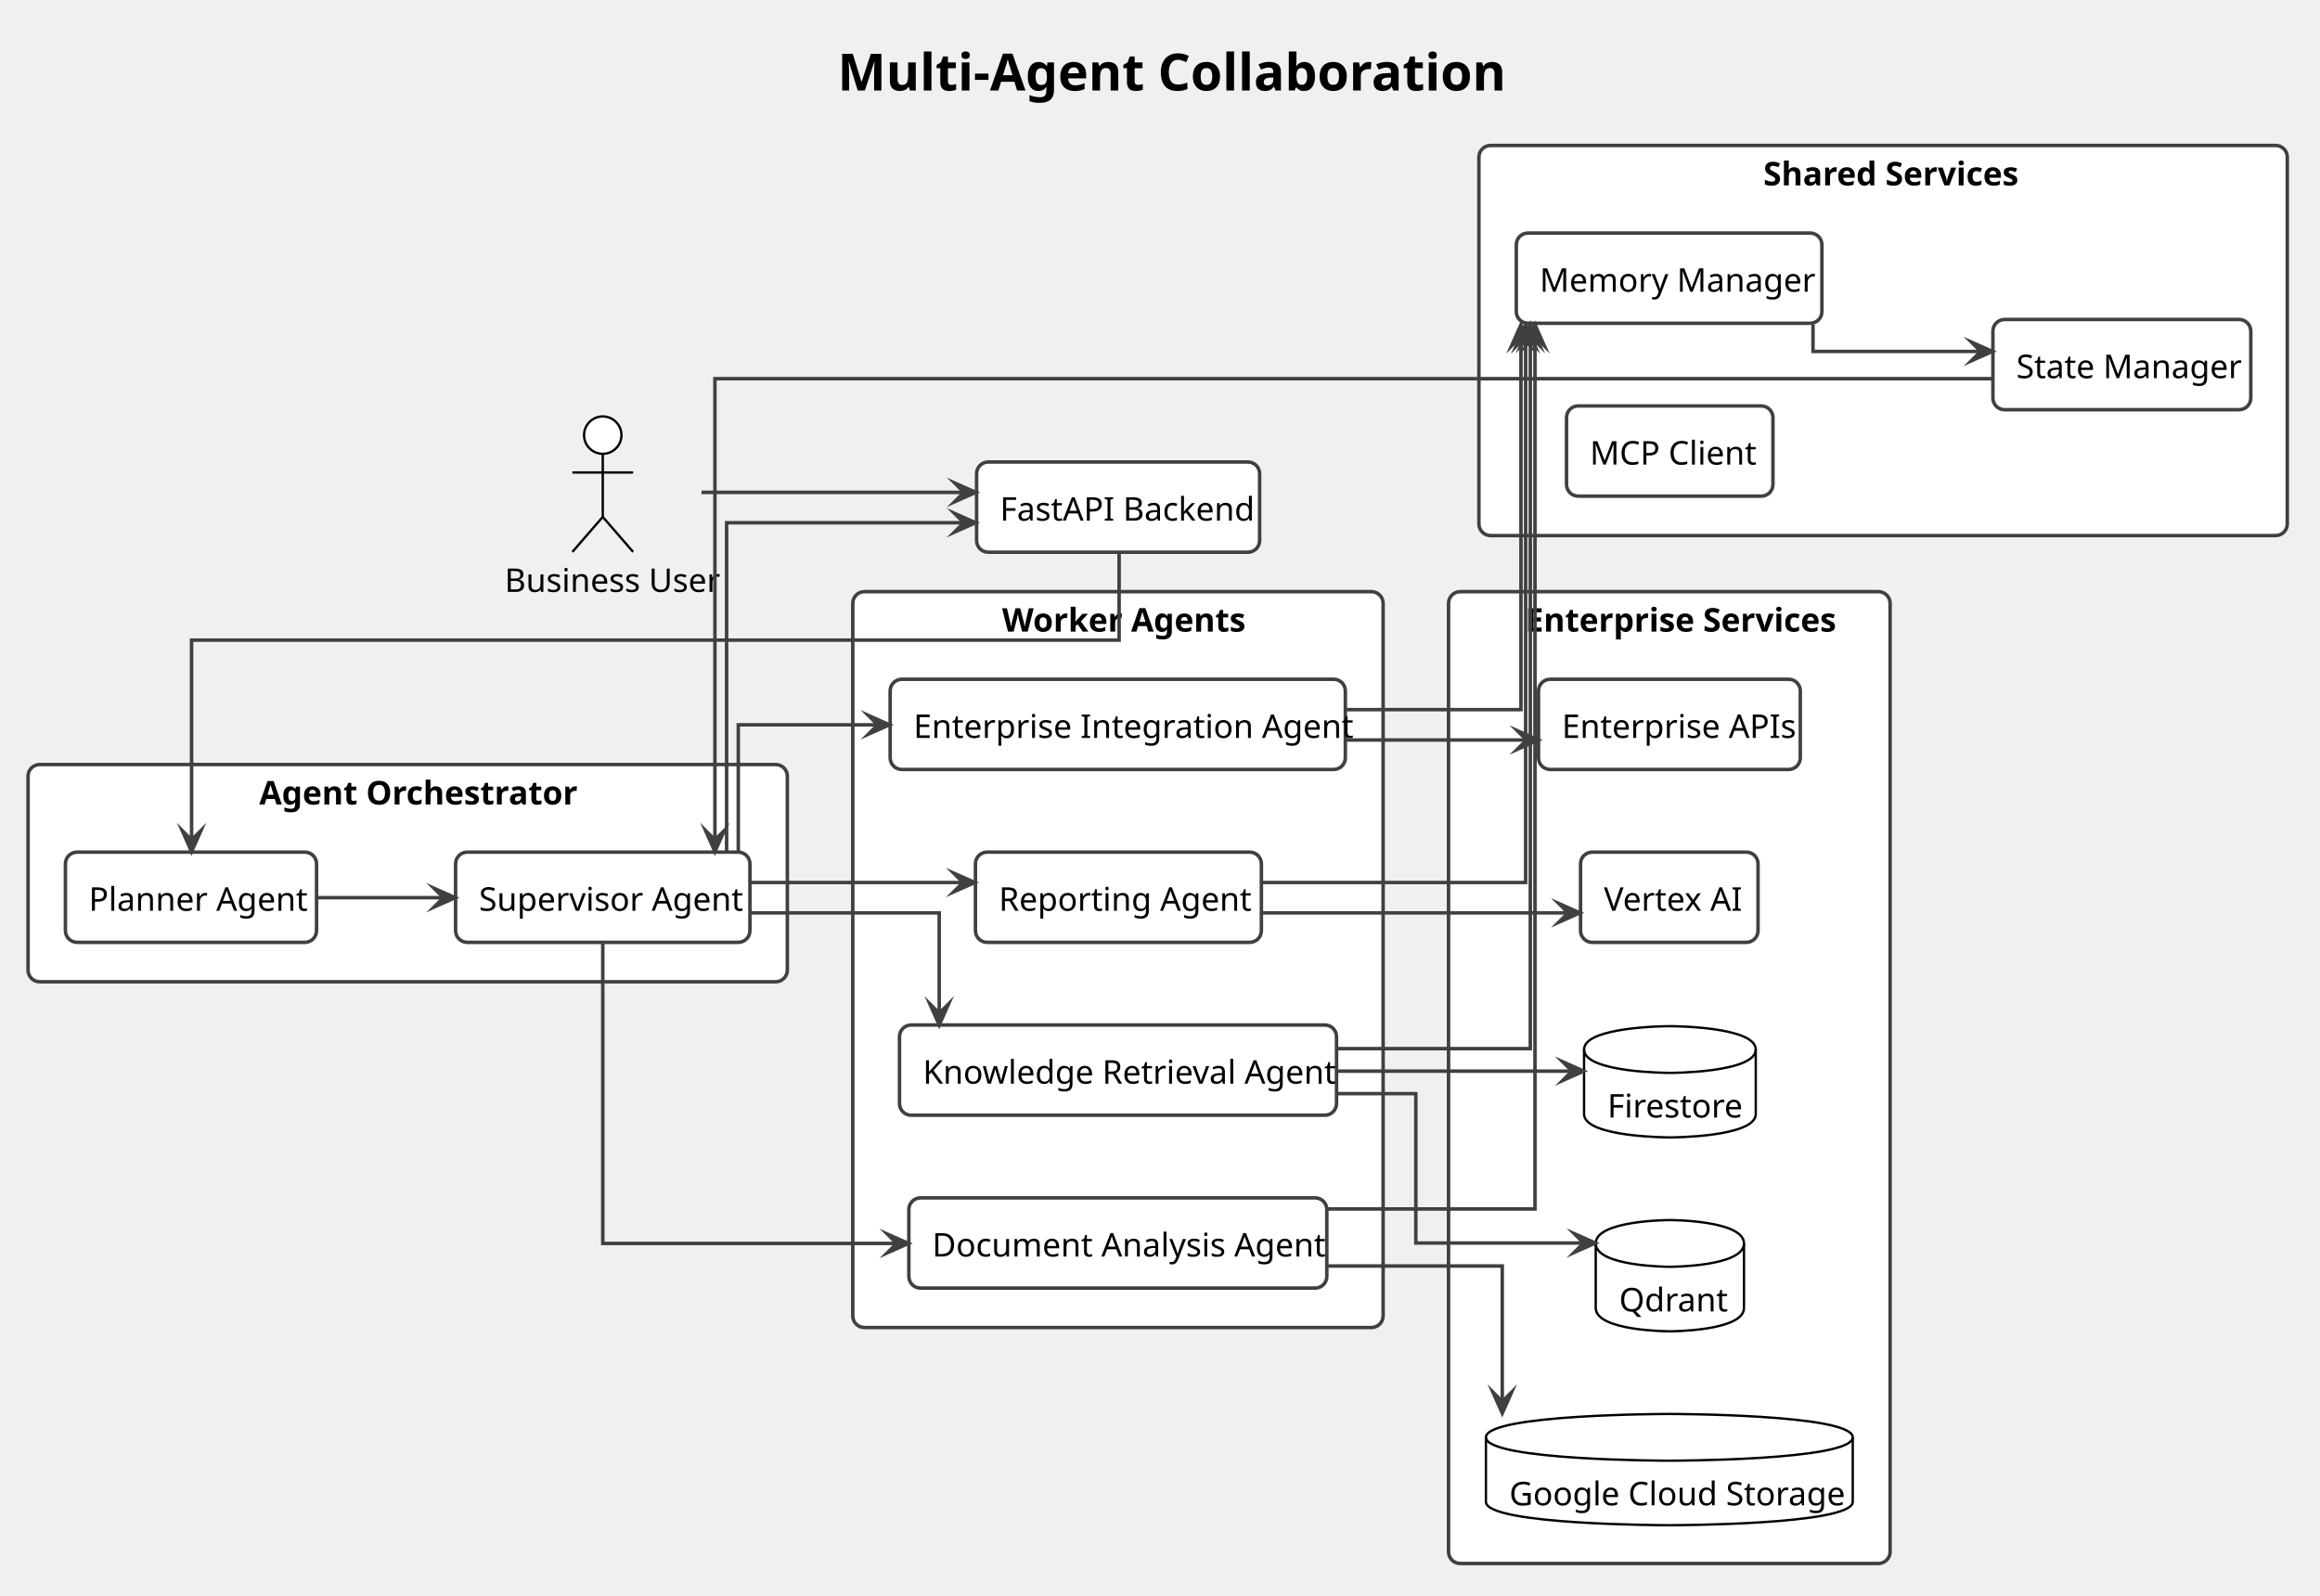
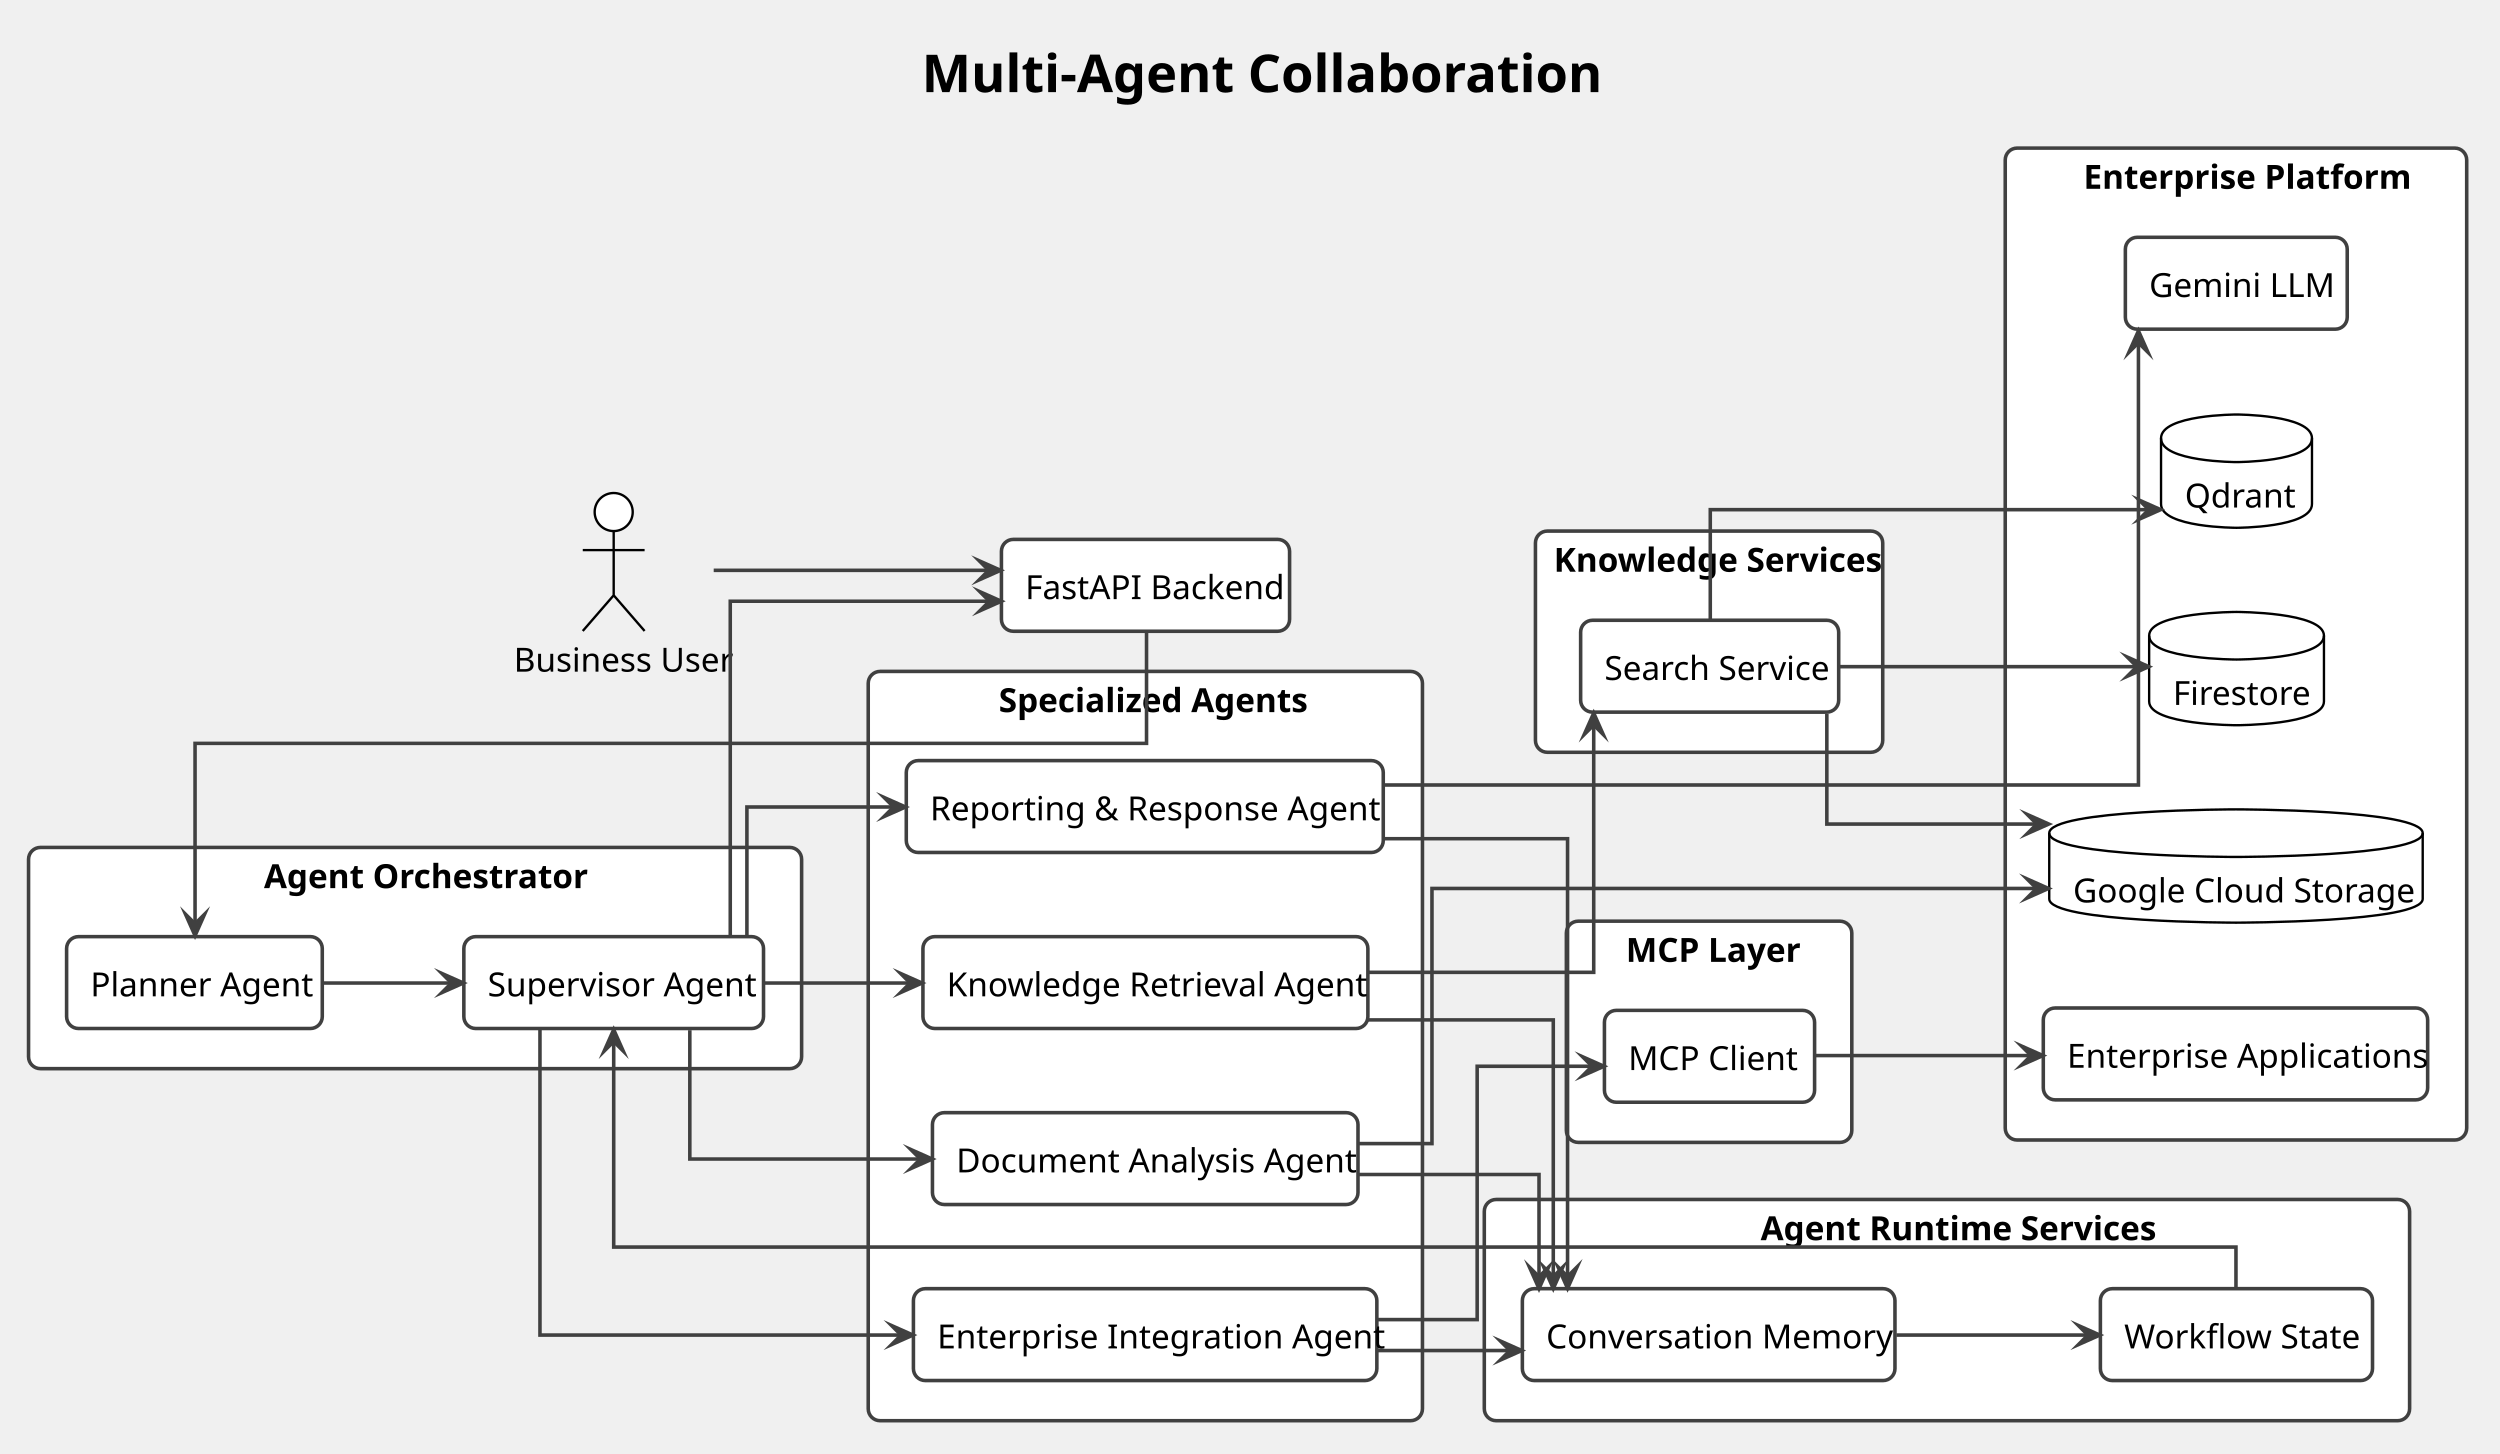
- <svg xmlns="http://www.w3.org/2000/svg" contentStyleType="text/css" data-diagram-type="DESCRIPTION" height="683px" preserveAspectRatio="none" style="width:993px;height:683px;background:#FFFFFF;" version="1.1" viewBox="0 0 993 683" width="993px" zoomAndPan="magnify">
+ <svg xmlns="http://www.w3.org/2000/svg" contentStyleType="text/css" data-diagram-type="DESCRIPTION" height="611px" preserveAspectRatio="none" style="width:1051px;height:611px;background:#FFFFFF;" version="1.1" viewBox="0 0 1051 611" width="1051px" zoomAndPan="magnify">
  <defs />
  <g>
    <g class="title" data-source-line="3">
-       <text fill="#000000" font-family="Segoe UI" font-size="22" font-weight="700" lengthAdjust="spacing" textLength="274.033" x="358.483" y="38.74">Multi-Agent Collaboration</text>
+       <text fill="#000000" font-family="Segoe UI" font-size="22" font-weight="700" lengthAdjust="spacing" textLength="274.033" x="387.483" y="38.74">Multi-Agent Collaboration</text>
    </g>
    <g class="cluster" data-qualified-name="Agent Orchestrator" data-source-line="31" id="ent0003">
-       <rect fill="#FFFFFF" height="93" rx="5" ry="5" style="stroke:#404040;stroke-width:1.5;" width="325" x="12" y="327.262" />
-       <text fill="#000000" font-family="Segoe UI" font-size="14" font-weight="700" lengthAdjust="spacing" textLength="127.066" x="110.967" y="344.369">Agent Orchestrator</text>
+       <rect fill="#FFFFFF" height="93" rx="5" ry="5" style="stroke:#404040;stroke-width:1.5;" width="325" x="12" y="356.262" />
+       <text fill="#000000" font-family="Segoe UI" font-size="14" font-weight="700" lengthAdjust="spacing" textLength="127.066" x="110.967" y="373.369">Agent Orchestrator</text>
    </g>
-     <g class="cluster" data-qualified-name="Worker Agents" data-source-line="39" id="ent0006">
-       <rect fill="#FFFFFF" height="315" rx="5" ry="5" style="stroke:#404040;stroke-width:1.5;" width="227" x="365" y="253.262" />
-       <text fill="#000000" font-family="Segoe UI" font-size="14" font-weight="700" lengthAdjust="spacing" textLength="99.196" x="428.902" y="270.369">Worker Agents</text>
+     <g class="cluster" data-qualified-name="Specialized Agents" data-source-line="39" id="ent0006">
+       <rect fill="#FFFFFF" height="315" rx="5" ry="5" style="stroke:#404040;stroke-width:1.5;" width="233" x="365" y="282.262" />
+       <text fill="#000000" font-family="Segoe UI" font-size="14" font-weight="700" lengthAdjust="spacing" textLength="123.266" x="419.867" y="299.369">Specialized Agents</text>
    </g>
-     <g class="cluster" data-qualified-name="Shared Services" data-source-line="51" id="ent0011">
-       <rect fill="#FFFFFF" height="167" rx="5" ry="5" style="stroke:#404040;stroke-width:1.5;" width="346" x="633" y="62.262" />
-       <text fill="#000000" font-family="Segoe UI" font-size="14" font-weight="700" lengthAdjust="spacing" textLength="102.498" x="754.751" y="79.369">Shared Services</text>
+     <g class="cluster" data-qualified-name="Agent Runtime Services" data-source-line="51" id="ent0011">
+       <rect fill="#FFFFFF" height="93" rx="5" ry="5" style="stroke:#404040;stroke-width:1.5;" width="389" x="624" y="504.262" />
+       <text fill="#000000" font-family="Segoe UI" font-size="14" font-weight="700" lengthAdjust="spacing" textLength="156.645" x="740.177" y="521.369">Agent Runtime Services</text>
    </g>
-     <g class="cluster" data-qualified-name="Enterprise Services" data-source-line="61" id="ent0015">
-       <rect fill="#FFFFFF" height="416" rx="5" ry="5" style="stroke:#404040;stroke-width:1.5;" width="189" x="620" y="253.262" />
-       <text fill="#000000" font-family="Segoe UI" font-size="14" font-weight="700" lengthAdjust="spacing" textLength="123.355" x="652.823" y="270.369">Enterprise Services</text>
+     <g class="cluster" data-qualified-name="Knowledge Services" data-source-line="59" id="ent0014">
+       <rect fill="#FFFFFF" height="93" rx="5" ry="5" style="stroke:#404040;stroke-width:1.5;" width="146" x="645.5" y="223.262" />
+       <text fill="#000000" font-family="Segoe UI" font-size="14" font-weight="700" lengthAdjust="spacing" textLength="130.614" x="653.193" y="240.369">Knowledge Services</text>
+     </g>
+     <g class="cluster" data-qualified-name="MCP Layer" data-source-line="65" id="ent0016">
+       <rect fill="#FFFFFF" height="93" rx="5" ry="5" style="stroke:#404040;stroke-width:1.5;" width="120" x="658.5" y="387.262" />
+       <text fill="#000000" font-family="Segoe UI" font-size="14" font-weight="700" lengthAdjust="spacing" textLength="69.966" x="683.517" y="404.369">MCP Layer</text>
+     </g>
+     <g class="cluster" data-qualified-name="Enterprise Platform" data-source-line="71" id="ent0018">
+       <rect fill="#FFFFFF" height="417" rx="5" ry="5" style="stroke:#404040;stroke-width:1.5;" width="194" x="843" y="62.262" />
+       <text fill="#000000" font-family="Segoe UI" font-size="14" font-weight="700" lengthAdjust="spacing" textLength="128.222" x="875.889" y="79.369">Enterprise Platform</text>
    </g>
    <g class="entity" data-qualified-name="Agent Orchestrator.Planner" data-source-line="33" id="ent0004">
-       <rect fill="#FFFFFF" height="38.621" rx="5" ry="5" style="stroke:#404040;stroke-width:1.5;" width="107.486" x="28" y="364.762" />
-       <text fill="#000000" font-family="Segoe UI" font-size="14" lengthAdjust="spacing" textLength="87.486" x="38" y="389.869">Planner Agent</text>
+       <rect fill="#FFFFFF" height="38.621" rx="5" ry="5" style="stroke:#404040;stroke-width:1.5;" width="107.486" x="28" y="393.762" />
+       <text fill="#000000" font-family="Segoe UI" font-size="14" lengthAdjust="spacing" textLength="87.486" x="38" y="418.869">Planner Agent</text>
    </g>
    <g class="entity" data-qualified-name="Agent Orchestrator.Supervisor" data-source-line="35" id="ent0005">
-       <rect fill="#FFFFFF" height="38.621" rx="5" ry="5" style="stroke:#404040;stroke-width:1.5;" width="125.984" x="195" y="364.762" />
-       <text fill="#000000" font-family="Segoe UI" font-size="14" lengthAdjust="spacing" textLength="105.984" x="205" y="389.869">Supervisor Agent</text>
+       <rect fill="#FFFFFF" height="38.621" rx="5" ry="5" style="stroke:#404040;stroke-width:1.5;" width="125.984" x="195" y="393.762" />
+       <text fill="#000000" font-family="Segoe UI" font-size="14" lengthAdjust="spacing" textLength="105.984" x="205" y="418.869">Supervisor Agent</text>
    </g>
-     <g class="entity" data-qualified-name="Worker Agents.RetrievalAgent" data-source-line="41" id="ent0007">
-       <rect fill="#FFFFFF" height="38.621" rx="5" ry="5" style="stroke:#404040;stroke-width:1.5;" width="187.057" x="385" y="438.762" />
-       <text fill="#000000" font-family="Segoe UI" font-size="14" lengthAdjust="spacing" textLength="167.057" x="395" y="463.869">Knowledge Retrieval Agent</text>
+     <g class="entity" data-qualified-name="Specialized Agents.RetrievalAgent" data-source-line="41" id="ent0007">
+       <rect fill="#FFFFFF" height="38.621" rx="5" ry="5" style="stroke:#404040;stroke-width:1.5;" width="187.057" x="388" y="393.762" />
+       <text fill="#000000" font-family="Segoe UI" font-size="14" lengthAdjust="spacing" textLength="167.057" x="398" y="418.869">Knowledge Retrieval Agent</text>
    </g>
-     <g class="entity" data-qualified-name="Worker Agents.DocumentAgent" data-source-line="43" id="ent0008">
-       <rect fill="#FFFFFF" height="38.621" rx="5" ry="5" style="stroke:#404040;stroke-width:1.5;" width="178.901" x="389" y="512.762" />
-       <text fill="#000000" font-family="Segoe UI" font-size="14" lengthAdjust="spacing" textLength="158.901" x="399" y="537.869">Document Analysis Agent</text>
+     <g class="entity" data-qualified-name="Specialized Agents.DocumentAgent" data-source-line="43" id="ent0008">
+       <rect fill="#FFFFFF" height="38.621" rx="5" ry="5" style="stroke:#404040;stroke-width:1.5;" width="178.901" x="392" y="467.762" />
+       <text fill="#000000" font-family="Segoe UI" font-size="14" lengthAdjust="spacing" textLength="158.901" x="402" y="492.869">Document Analysis Agent</text>
    </g>
-     <g class="entity" data-qualified-name="Worker Agents.IntegrationAgent" data-source-line="45" id="ent0009">
-       <rect fill="#FFFFFF" height="38.621" rx="5" ry="5" style="stroke:#404040;stroke-width:1.5;" width="194.829" x="381" y="290.762" />
-       <text fill="#000000" font-family="Segoe UI" font-size="14" lengthAdjust="spacing" textLength="174.829" x="391" y="315.869">Enterprise Integration Agent</text>
+     <g class="entity" data-qualified-name="Specialized Agents.IntegrationAgent" data-source-line="45" id="ent0009">
+       <rect fill="#FFFFFF" height="38.621" rx="5" ry="5" style="stroke:#404040;stroke-width:1.5;" width="194.829" x="384" y="541.762" />
+       <text fill="#000000" font-family="Segoe UI" font-size="14" lengthAdjust="spacing" textLength="174.829" x="394" y="566.869">Enterprise Integration Agent</text>
    </g>
-     <g class="entity" data-qualified-name="Worker Agents.ReportingAgent" data-source-line="47" id="ent0010">
-       <rect fill="#FFFFFF" height="38.621" rx="5" ry="5" style="stroke:#404040;stroke-width:1.5;" width="122.395" x="417.5" y="364.762" />
-       <text fill="#000000" font-family="Segoe UI" font-size="14" lengthAdjust="spacing" textLength="102.395" x="427.5" y="389.869">Reporting Agent</text>
+     <g class="entity" data-qualified-name="Specialized Agents.ReportingAgent" data-source-line="47" id="ent0010">
+       <rect fill="#FFFFFF" height="38.621" rx="5" ry="5" style="stroke:#404040;stroke-width:1.5;" width="200.523" x="381" y="319.762" />
+       <text fill="#000000" font-family="Segoe UI" font-size="14" lengthAdjust="spacing" textLength="180.523" x="391" y="344.869">Reporting &amp; Response Agent</text>
    </g>
-     <g class="entity" data-qualified-name="Shared Services.Memory" data-source-line="53" id="ent0012">
-       <rect fill="#FFFFFF" height="38.621" rx="5" ry="5" style="stroke:#404040;stroke-width:1.5;" width="130.804" x="649" y="99.762" />
-       <text fill="#000000" font-family="Segoe UI" font-size="14" lengthAdjust="spacing" textLength="110.804" x="659" y="124.869">Memory Manager</text>
+     <g class="entity" data-qualified-name="Agent Runtime Services.Memory" data-source-line="53" id="ent0012">
+       <rect fill="#FFFFFF" height="38.621" rx="5" ry="5" style="stroke:#404040;stroke-width:1.5;" width="156.644" x="640" y="541.762" />
+       <text fill="#000000" font-family="Segoe UI" font-size="14" lengthAdjust="spacing" textLength="136.644" x="650" y="566.869">Conversation Memory</text>
    </g>
-     <g class="entity" data-qualified-name="Shared Services.State" data-source-line="55" id="ent0013">
-       <rect fill="#FFFFFF" height="38.621" rx="5" ry="5" style="stroke:#404040;stroke-width:1.5;" width="110.378" x="853" y="136.762" />
-       <text fill="#000000" font-family="Segoe UI" font-size="14" lengthAdjust="spacing" textLength="90.378" x="863" y="161.869">State Manager</text>
+     <g class="entity" data-qualified-name="Agent Runtime Services.State" data-source-line="55" id="ent0013">
+       <rect fill="#FFFFFF" height="38.621" rx="5" ry="5" style="stroke:#404040;stroke-width:1.5;" width="114.404" x="883" y="541.762" />
+       <text fill="#000000" font-family="Segoe UI" font-size="14" lengthAdjust="spacing" textLength="94.404" x="893" y="566.869">Workflow State</text>
    </g>
-     <g class="entity" data-qualified-name="Shared Services.MCP" data-source-line="57" id="ent0014">
-       <rect fill="#FFFFFF" height="38.621" rx="5" ry="5" style="stroke:#404040;stroke-width:1.5;" width="88.353" x="670.5" y="173.762" />
-       <text fill="#000000" font-family="Segoe UI" font-size="14" lengthAdjust="spacing" textLength="68.353" x="680.5" y="198.869">MCP Client</text>
+     <g class="entity" data-qualified-name="Knowledge Services.Search" data-source-line="61" id="ent0015">
+       <rect fill="#FFFFFF" height="38.621" rx="5" ry="5" style="stroke:#404040;stroke-width:1.5;" width="108.484" x="664.5" y="260.762" />
+       <text fill="#000000" font-family="Segoe UI" font-size="14" lengthAdjust="spacing" textLength="88.484" x="674.5" y="285.869">Search Service</text>
    </g>
-     <g class="entity" data-qualified-name="Enterprise Services.VertexAI" data-source-line="63" id="ent0016">
-       <rect fill="#FFFFFF" height="38.621" rx="5" ry="5" style="stroke:#404040;stroke-width:1.5;" width="75.966" x="676.5" y="364.762" />
-       <text fill="#000000" font-family="Segoe UI" font-size="14" lengthAdjust="spacing" textLength="55.966" x="686.5" y="389.869">Vertex AI</text>
+     <g class="entity" data-qualified-name="MCP Layer.MCP" data-source-line="67" id="ent0017">
+       <rect fill="#FFFFFF" height="38.621" rx="5" ry="5" style="stroke:#404040;stroke-width:1.5;" width="88.353" x="674.5" y="424.762" />
+       <text fill="#000000" font-family="Segoe UI" font-size="14" lengthAdjust="spacing" textLength="68.353" x="684.5" y="449.869">MCP Client</text>
    </g>
-     <g class="entity" data-qualified-name="Enterprise Services.Qdrant" data-source-line="65" id="ent0017">
-       <path d="M683,532.262 C683,522.262 714.728,522.262 714.728,522.262 C714.728,522.262 746.456,522.262 746.456,532.262 L746.456,559.883 C746.456,569.883 714.728,569.883 714.728,569.883 C714.728,569.883 683,569.883 683,559.883 L683,532.262" fill="#FFFFFF" style="stroke:#000000;stroke-width:1;" />
-       <path d="M683,532.262 C683,542.262 714.728,542.262 714.728,542.262 C714.728,542.262 746.456,542.262 746.456,532.262" fill="none" style="stroke:#000000;stroke-width:1;" />
-       <text fill="#000000" font-family="Segoe UI" font-size="14" lengthAdjust="spacing" textLength="43.456" x="693" y="561.369">Qdrant</text>
+     <g class="entity" data-qualified-name="Enterprise Platform.Gemini" data-source-line="73" id="ent0019">
+       <rect fill="#FFFFFF" height="38.621" rx="5" ry="5" style="stroke:#404040;stroke-width:1.5;" width="93.274" x="893.5" y="99.762" />
+       <text fill="#000000" font-family="Segoe UI" font-size="14" lengthAdjust="spacing" textLength="73.274" x="903.5" y="124.869">Gemini LLM</text>
    </g>
-     <g class="entity" data-qualified-name="Enterprise Services.Firestore" data-source-line="67" id="ent0018">
-       <path d="M678,449.262 C678,439.262 714.746,439.262 714.746,439.262 C714.746,439.262 751.491,439.262 751.491,449.262 L751.491,476.883 C751.491,486.883 714.746,486.883 714.746,486.883 C714.746,486.883 678,486.883 678,476.883 L678,449.262" fill="#FFFFFF" style="stroke:#000000;stroke-width:1;" />
-       <path d="M678,449.262 C678,459.262 714.746,459.262 714.746,459.262 C714.746,459.262 751.491,459.262 751.491,449.262" fill="none" style="stroke:#000000;stroke-width:1;" />
-       <text fill="#000000" font-family="Segoe UI" font-size="14" lengthAdjust="spacing" textLength="53.491" x="688" y="478.369">Firestore</text>
+     <g class="entity" data-qualified-name="Enterprise Platform.Qdrant" data-source-line="75" id="ent0020">
+       <path d="M908.5,184.262 C908.5,174.262 940.228,174.262 940.228,174.262 C940.228,174.262 971.956,174.262 971.956,184.262 L971.956,211.883 C971.956,221.883 940.228,221.883 940.228,221.883 C940.228,221.883 908.5,221.883 908.5,211.883 L908.5,184.262" fill="#FFFFFF" style="stroke:#000000;stroke-width:1;" />
+       <path d="M908.5,184.262 C908.5,194.262 940.228,194.262 940.228,194.262 C940.228,194.262 971.956,194.262 971.956,184.262" fill="none" style="stroke:#000000;stroke-width:1;" />
+       <text fill="#000000" font-family="Segoe UI" font-size="14" lengthAdjust="spacing" textLength="43.456" x="918.5" y="213.369">Qdrant</text>
    </g>
-     <g class="entity" data-qualified-name="Enterprise Services.GCS" data-source-line="69" id="ent0019">
-       <path d="M636,615.262 C636,605.262 714.503,605.262 714.503,605.262 C714.503,605.262 793.006,605.262 793.006,615.262 L793.006,642.883 C793.006,652.883 714.503,652.883 714.503,652.883 C714.503,652.883 636,652.883 636,642.883 L636,615.262" fill="#FFFFFF" style="stroke:#000000;stroke-width:1;" />
-       <path d="M636,615.262 C636,625.262 714.503,625.262 714.503,625.262 C714.503,625.262 793.006,625.262 793.006,615.262" fill="none" style="stroke:#000000;stroke-width:1;" />
-       <text fill="#000000" font-family="Segoe UI" font-size="14" lengthAdjust="spacing" textLength="137.006" x="646" y="644.369">Google Cloud Storage</text>
+     <g class="entity" data-qualified-name="Enterprise Platform.Firestore" data-source-line="77" id="ent0021">
+       <path d="M903.5,267.262 C903.5,257.262 940.246,257.262 940.246,257.262 C940.246,257.262 976.991,257.262 976.991,267.262 L976.991,294.883 C976.991,304.883 940.246,304.883 940.246,304.883 C940.246,304.883 903.5,304.883 903.5,294.883 L903.5,267.262" fill="#FFFFFF" style="stroke:#000000;stroke-width:1;" />
+       <path d="M903.5,267.262 C903.5,277.262 940.246,277.262 940.246,277.262 C940.246,277.262 976.991,277.262 976.991,267.262" fill="none" style="stroke:#000000;stroke-width:1;" />
+       <text fill="#000000" font-family="Segoe UI" font-size="14" lengthAdjust="spacing" textLength="53.491" x="913.5" y="296.369">Firestore</text>
    </g>
-     <g class="entity" data-qualified-name="Enterprise Services.EnterpriseAPI" data-source-line="71" id="ent0020">
-       <rect fill="#FFFFFF" height="38.621" rx="5" ry="5" style="stroke:#404040;stroke-width:1.5;" width="112.06" x="658.5" y="290.762" />
-       <text fill="#000000" font-family="Segoe UI" font-size="14" lengthAdjust="spacing" textLength="92.06" x="668.5" y="315.869">Enterprise APIs</text>
+     <g class="entity" data-qualified-name="Enterprise Platform.GCS" data-source-line="79" id="ent0022">
+       <path d="M861.5,350.262 C861.5,340.262 940.003,340.262 940.003,340.262 C940.003,340.262 1018.506,340.262 1018.506,350.262 L1018.506,377.883 C1018.506,387.883 940.003,387.883 940.003,387.883 C940.003,387.883 861.5,387.883 861.5,377.883 L861.5,350.262" fill="#FFFFFF" style="stroke:#000000;stroke-width:1;" />
+       <path d="M861.5,350.262 C861.5,360.262 940.003,360.262 940.003,360.262 C940.003,360.262 1018.506,360.262 1018.506,350.262" fill="none" style="stroke:#000000;stroke-width:1;" />
+       <text fill="#000000" font-family="Segoe UI" font-size="14" lengthAdjust="spacing" textLength="137.006" x="871.5" y="379.369">Google Cloud Storage</text>
+     </g>
+     <g class="entity" data-qualified-name="Enterprise Platform.EnterpriseApps" data-source-line="81" id="ent0023">
+       <rect fill="#FFFFFF" height="38.621" rx="5" ry="5" style="stroke:#404040;stroke-width:1.5;" width="161.586" x="859" y="423.762" />
+       <text fill="#000000" font-family="Segoe UI" font-size="14" lengthAdjust="spacing" textLength="141.586" x="869" y="448.869">Enterprise Applications</text>
    </g>
    <g class="entity" data-qualified-name="User" data-source-line="27" id="ent0001">
-       <ellipse cx="257.993" cy="186.262" fill="#FFFFFF" rx="8" ry="8" style="stroke:#000000;stroke-width:1;" />
-       <path d="M257.993,194.262 L257.993,221.262 M244.993,202.262 L270.993,202.262 M257.993,221.262 L244.993,236.262 M257.993,221.262 L270.993,236.262" fill="none" style="stroke:#000000;stroke-width:1;" />
-       <text fill="#000000" font-family="Segoe UI" font-size="14" lengthAdjust="spacing" textLength="83.986" x="216" y="253.369">Business User</text>
+       <ellipse cx="257.993" cy="215.262" fill="#FFFFFF" rx="8" ry="8" style="stroke:#000000;stroke-width:1;" />
+       <path d="M257.993,223.262 L257.993,250.262 M244.993,231.262 L270.993,231.262 M257.993,250.262 L244.993,265.262 M257.993,250.262 L270.993,265.262" fill="none" style="stroke:#000000;stroke-width:1;" />
+       <text fill="#000000" font-family="Segoe UI" font-size="14" lengthAdjust="spacing" textLength="83.986" x="216" y="282.369">Business User</text>
    </g>
    <g class="entity" data-qualified-name="API" data-source-line="29" id="ent0002">
-       <rect fill="#FFFFFF" height="38.621" rx="5" ry="5" style="stroke:#404040;stroke-width:1.5;" width="121.138" x="418" y="197.762" />
-       <text fill="#000000" font-family="Segoe UI" font-size="14" lengthAdjust="spacing" textLength="101.138" x="428" y="222.869">FastAPI Backend</text>
+       <rect fill="#FFFFFF" height="38.621" rx="5" ry="5" style="stroke:#404040;stroke-width:1.5;" width="121.138" x="421" y="226.762" />
+       <text fill="#000000" font-family="Segoe UI" font-size="14" lengthAdjust="spacing" textLength="101.138" x="431" y="251.869">FastAPI Backend</text>
    </g>
-     <g class="link" data-entity-1="ent0001" data-entity-2="ent0002" data-link-type="dependency" data-source-line="75" id="lnk21">
-       <path d="M300.25,210.762 C333.52,210.762 375.33,210.762 412.63,210.762" fill="none" id="User-to-API" style="stroke:#404040;stroke-width:1.5;" />
-       <polygon fill="#404040" points="417.63,210.762,408.63,206.762,412.63,210.762,408.63,214.762,417.63,210.762" style="stroke:#404040;stroke-width:1.5;stroke-linejoin:miter;stroke-miterlimit:10;" />
+     <g class="link" data-entity-1="ent0001" data-entity-2="ent0002" data-link-type="dependency" data-source-line="85" id="lnk24">
+       <path d="M300.04,239.762 C334.05,239.762 377.42,239.762 415.66,239.762" fill="none" id="User-to-API" style="stroke:#404040;stroke-width:1.5;" />
+       <polygon fill="#404040" points="420.66,239.762,411.66,235.762,415.66,239.762,411.66,243.762,420.66,239.762" style="stroke:#404040;stroke-width:1.5;stroke-linejoin:miter;stroke-miterlimit:10;" />
    </g>
-     <g class="link" data-entity-1="ent0002" data-entity-2="ent0004" data-link-type="dependency" data-source-line="77" id="lnk22">
-       <path d="M479,236.792 C479,253.212 479,274.012 479,274.012 C479,274.012 82,274.012 82,274.012 C82,274.012 82,327.842 82,359.552" fill="none" id="API-to-Planner" style="stroke:#404040;stroke-width:1.5;" />
-       <polygon fill="#404040" points="82,364.552,86,355.552,82,359.552,78,355.552,82,364.552" style="stroke:#404040;stroke-width:1.5;stroke-linejoin:miter;stroke-miterlimit:10;" />
+     <g class="link" data-entity-1="ent0002" data-entity-2="ent0004" data-link-type="dependency" data-source-line="87" id="lnk25">
+       <path d="M482,265.782 C482,285.322 482,312.512 482,312.512 C482,312.512 82,312.512 82,312.512 C82,312.512 82,358.992 82,388.362" fill="none" id="API-to-Planner" style="stroke:#404040;stroke-width:1.5;" />
+       <polygon fill="#404040" points="82,393.362,86,384.362,82,388.362,78,384.362,82,393.362" style="stroke:#404040;stroke-width:1.5;stroke-linejoin:miter;stroke-miterlimit:10;" />
    </g>
-     <g class="link" data-entity-1="ent0004" data-entity-2="ent0005" data-link-type="dependency" data-source-line="79" id="lnk23">
-       <path d="M135.41,384.262 C154.17,384.262 170.38,384.262 189.81,384.262" fill="none" id="Planner-to-Supervisor" style="stroke:#404040;stroke-width:1.5;" />
-       <polygon fill="#404040" points="194.81,384.262,185.81,380.262,189.81,384.262,185.81,388.262,194.81,384.262" style="stroke:#404040;stroke-width:1.5;stroke-linejoin:miter;stroke-miterlimit:10;" />
+     <g class="link" data-entity-1="ent0004" data-entity-2="ent0005" data-link-type="dependency" data-source-line="89" id="lnk26">
+       <path d="M135.41,413.262 C154.17,413.262 170.38,413.262 189.81,413.262" fill="none" id="Planner-to-Supervisor" style="stroke:#404040;stroke-width:1.5;" />
+       <polygon fill="#404040" points="194.81,413.262,185.81,409.262,189.81,413.262,185.81,417.262,194.81,413.262" style="stroke:#404040;stroke-width:1.5;stroke-linejoin:miter;stroke-miterlimit:10;" />
    </g>
-     <g class="link" data-entity-1="ent0005" data-entity-2="ent0007" data-link-type="dependency" data-source-line="81" id="lnk24">
-       <path d="M321.16,390.762 C359.85,390.762 402,390.762 402,390.762 C402,390.762 402,413.802 402,433.742" fill="none" id="Supervisor-to-RetrievalAgent" style="stroke:#404040;stroke-width:1.5;" />
-       <polygon fill="#404040" points="402,438.742,406,429.742,402,433.742,398,429.742,402,438.742" style="stroke:#404040;stroke-width:1.5;stroke-linejoin:miter;stroke-miterlimit:10;" />
+     <g class="link" data-entity-1="ent0005" data-entity-2="ent0007" data-link-type="dependency" data-source-line="91" id="lnk27">
+       <path d="M321.15,413.262 C341.8,413.262 360.21,413.262 382.63,413.262" fill="none" id="Supervisor-to-RetrievalAgent" style="stroke:#404040;stroke-width:1.5;" />
+       <polygon fill="#404040" points="387.63,413.262,378.63,409.262,382.63,413.262,378.63,417.262,387.63,413.262" style="stroke:#404040;stroke-width:1.5;stroke-linejoin:miter;stroke-miterlimit:10;" />
    </g>
-     <g class="link" data-entity-1="ent0005" data-entity-2="ent0008" data-link-type="dependency" data-source-line="83" id="lnk25">
-       <path d="M258,403.912 C258,444.172 258,532.262 258,532.262 C258,532.262 322.77,532.262 383.81,532.262" fill="none" id="Supervisor-to-DocumentAgent" style="stroke:#404040;stroke-width:1.5;" />
-       <polygon fill="#404040" points="388.81,532.262,379.81,528.262,383.81,532.262,379.81,536.262,388.81,532.262" style="stroke:#404040;stroke-width:1.5;stroke-linejoin:miter;stroke-miterlimit:10;" />
+     <g class="link" data-entity-1="ent0005" data-entity-2="ent0008" data-link-type="dependency" data-source-line="93" id="lnk28">
+       <path d="M290,433.092 C290,455.012 290,487.262 290,487.262 C290,487.262 337.08,487.262 386.92,487.262" fill="none" id="Supervisor-to-DocumentAgent" style="stroke:#404040;stroke-width:1.5;" />
+       <polygon fill="#404040" points="391.92,487.262,382.92,483.262,386.92,487.262,382.92,491.262,391.92,487.262" style="stroke:#404040;stroke-width:1.5;stroke-linejoin:miter;stroke-miterlimit:10;" />
    </g>
-     <g class="link" data-entity-1="ent0005" data-entity-2="ent0009" data-link-type="dependency" data-source-line="85" id="lnk26">
-       <path d="M316,364.432 C316,342.512 316,310.262 316,310.262 C316,310.262 341.28,310.262 375.69,310.262" fill="none" id="Supervisor-to-IntegrationAgent" style="stroke:#404040;stroke-width:1.5;" />
-       <polygon fill="#404040" points="380.69,310.262,371.69,306.262,375.69,310.262,371.69,314.262,380.69,310.262" style="stroke:#404040;stroke-width:1.5;stroke-linejoin:miter;stroke-miterlimit:10;" />
+     <g class="link" data-entity-1="ent0005" data-entity-2="ent0009" data-link-type="dependency" data-source-line="95" id="lnk29">
+       <path d="M227,432.912 C227,473.172 227,561.262 227,561.262 C227,561.262 307.06,561.262 378.83,561.262" fill="none" id="Supervisor-to-IntegrationAgent" style="stroke:#404040;stroke-width:1.5;" />
+       <polygon fill="#404040" points="383.83,561.262,374.83,557.262,378.83,561.262,374.83,565.262,383.83,561.262" style="stroke:#404040;stroke-width:1.5;stroke-linejoin:miter;stroke-miterlimit:10;" />
    </g>
-     <g class="link" data-entity-1="ent0005" data-entity-2="ent0010" data-link-type="dependency" data-source-line="87" id="lnk27">
-       <path d="M321.19,377.762 C351.35,377.762 382.29,377.762 412.21,377.762" fill="none" id="Supervisor-to-ReportingAgent" style="stroke:#404040;stroke-width:1.5;" />
-       <polygon fill="#404040" points="417.21,377.762,408.21,373.762,412.21,377.762,408.21,381.762,417.21,377.762" style="stroke:#404040;stroke-width:1.5;stroke-linejoin:miter;stroke-miterlimit:10;" />
+     <g class="link" data-entity-1="ent0005" data-entity-2="ent0010" data-link-type="dependency" data-source-line="97" id="lnk30">
+       <path d="M314,393.432 C314,371.512 314,339.262 314,339.262 C314,339.262 340.21,339.262 375.68,339.262" fill="none" id="Supervisor-to-ReportingAgent" style="stroke:#404040;stroke-width:1.5;" />
+       <polygon fill="#404040" points="380.68,339.262,371.68,335.262,375.68,339.262,371.68,343.262,380.68,339.262" style="stroke:#404040;stroke-width:1.5;stroke-linejoin:miter;stroke-miterlimit:10;" />
    </g>
-     <g class="link" data-entity-1="ent0007" data-entity-2="ent0017" data-link-type="dependency" data-source-line="89" id="lnk28">
-       <path d="M572.17,468.142 C591.44,468.142 606,468.142 606,468.142 C606,468.142 606,532.092 606,532.092 C606,532.092 645.8,532.092 677.83,532.092" fill="none" id="RetrievalAgent-to-Qdrant" style="stroke:#404040;stroke-width:1.5;" />
-       <polygon fill="#404040" points="682.83,532.092,673.83,528.092,677.83,532.092,673.83,536.092,682.83,532.092" style="stroke:#404040;stroke-width:1.5;stroke-linejoin:miter;stroke-miterlimit:10;" />
+     <g class="link" data-entity-1="ent0007" data-entity-2="ent0015" data-link-type="dependency" data-source-line="99" id="lnk31">
+       <path d="M575.2,408.762 C622.51,408.762 670,408.762 670,408.762 C670,408.762 670,340.722 670,304.782" fill="none" id="RetrievalAgent-to-Search" style="stroke:#404040;stroke-width:1.5;" />
+       <polygon fill="#404040" points="670,299.782,666,308.782,670,304.782,674,308.782,670,299.782" style="stroke:#404040;stroke-width:1.5;stroke-linejoin:miter;stroke-miterlimit:10;" />
    </g>
-     <g class="link" data-entity-1="ent0007" data-entity-2="ent0018" data-link-type="dependency" data-source-line="91" id="lnk29">
-       <path d="M572.11,458.512 C609.18,458.512 644.59,458.512 672.87,458.512" fill="none" id="RetrievalAgent-to-Firestore" style="stroke:#404040;stroke-width:1.5;" />
-       <polygon fill="#404040" points="677.87,458.512,668.87,454.512,672.87,458.512,668.87,462.512,677.87,458.512" style="stroke:#404040;stroke-width:1.5;stroke-linejoin:miter;stroke-miterlimit:10;" />
+     <g class="link" data-entity-1="ent0015" data-entity-2="ent0020" data-link-type="dependency" data-source-line="101" id="lnk32">
+       <path d="M719,260.462 C719,241.022 719,214.262 719,214.262 C719,214.262 842.23,214.262 903.34,214.262" fill="none" id="Search-to-Qdrant" style="stroke:#404040;stroke-width:1.5;" />
+       <polygon fill="#404040" points="908.34,214.262,899.34,210.262,903.34,214.262,899.34,218.262,908.34,214.262" style="stroke:#404040;stroke-width:1.5;stroke-linejoin:miter;stroke-miterlimit:10;" />
    </g>
-     <g class="link" data-entity-1="ent0008" data-entity-2="ent0019" data-link-type="dependency" data-source-line="93" id="lnk30">
-       <path d="M568.45,541.932 C606.85,541.932 643,541.932 643,541.932 C643,541.932 643,574.092 643,599.932" fill="none" id="DocumentAgent-to-GCS" style="stroke:#404040;stroke-width:1.5;" />
-       <polygon fill="#404040" points="643,604.932,647,595.932,643,599.932,639,595.932,643,604.932" style="stroke:#404040;stroke-width:1.5;stroke-linejoin:miter;stroke-miterlimit:10;" />
+     <g class="link" data-entity-1="ent0015" data-entity-2="ent0021" data-link-type="dependency" data-source-line="103" id="lnk33">
+       <path d="M772.68,280.262 C813.28,280.262 862.75,280.262 898.35,280.262" fill="none" id="Search-to-Firestore" style="stroke:#404040;stroke-width:1.5;" />
+       <polygon fill="#404040" points="903.35,280.262,894.35,276.262,898.35,280.262,894.35,284.262,903.35,280.262" style="stroke:#404040;stroke-width:1.5;stroke-linejoin:miter;stroke-miterlimit:10;" />
    </g>
-     <g class="link" data-entity-1="ent0009" data-entity-2="ent0020" data-link-type="dependency" data-source-line="95" id="lnk31">
-       <path d="M576.19,316.762 C604.22,316.762 628.82,316.762 653.41,316.762" fill="none" id="IntegrationAgent-to-EnterpriseAPI" style="stroke:#404040;stroke-width:1.5;" />
-       <polygon fill="#404040" points="658.41,316.762,649.41,312.762,653.41,316.762,649.41,320.762,658.41,316.762" style="stroke:#404040;stroke-width:1.5;stroke-linejoin:miter;stroke-miterlimit:10;" />
+     <g class="link" data-entity-1="ent0015" data-entity-2="ent0022" data-link-type="dependency" data-source-line="105" id="lnk34">
+       <path d="M768,300.112 C768,319.602 768,346.432 768,346.432 C768,346.432 811.01,346.432 856.3,346.432" fill="none" id="Search-to-GCS" style="stroke:#404040;stroke-width:1.5;" />
+       <polygon fill="#404040" points="861.3,346.432,852.3,342.432,856.3,346.432,852.3,350.432,861.3,346.432" style="stroke:#404040;stroke-width:1.5;stroke-linejoin:miter;stroke-miterlimit:10;" />
    </g>
-     <g class="link" data-entity-1="ent0010" data-entity-2="ent0016" data-link-type="dependency" data-source-line="97" id="lnk32">
-       <path d="M539.58,390.762 C582.74,390.762 634.25,390.762 671.2,390.762" fill="none" id="ReportingAgent-to-VertexAI" style="stroke:#404040;stroke-width:1.5;" />
-       <polygon fill="#404040" points="676.2,390.762,667.2,386.762,671.2,390.762,667.2,394.762,676.2,390.762" style="stroke:#404040;stroke-width:1.5;stroke-linejoin:miter;stroke-miterlimit:10;" />
+     <g class="link" data-entity-1="ent0008" data-entity-2="ent0022" data-link-type="dependency" data-source-line="107" id="lnk35">
+       <path d="M571.28,480.762 C588.87,480.762 602,480.762 602,480.762 C602,480.762 602,373.512 602,373.512 C602,373.512 756.3,373.512 856.18,373.512" fill="none" id="DocumentAgent-to-GCS" style="stroke:#404040;stroke-width:1.5;" />
+       <polygon fill="#404040" points="861.18,373.512,852.18,369.512,856.18,373.512,852.18,377.512,861.18,373.512" style="stroke:#404040;stroke-width:1.5;stroke-linejoin:miter;stroke-miterlimit:10;" />
    </g>
-     <g class="link" data-entity-1="ent0007" data-entity-2="ent0012" data-link-type="dependency" data-source-line="99" id="lnk33">
-       <path d="M572.18,448.882 C614.42,448.882 655,448.882 655,448.882 C655,448.882 655,214.852 655,143.892" fill="none" id="RetrievalAgent-to-Memory" style="stroke:#404040;stroke-width:1.5;" />
-       <polygon fill="#404040" points="655,138.892,651,147.892,655,143.892,659,147.892,655,138.892" style="stroke:#404040;stroke-width:1.5;stroke-linejoin:miter;stroke-miterlimit:10;" />
+     <g class="link" data-entity-1="ent0009" data-entity-2="ent0017" data-link-type="dependency" data-source-line="109" id="lnk36">
+       <path d="M579.15,554.762 C602.59,554.762 621,554.762 621,554.762 C621,554.762 621,448.262 621,448.262 C621,448.262 643.52,448.262 669.31,448.262" fill="none" id="IntegrationAgent-to-MCP" style="stroke:#404040;stroke-width:1.5;" />
+       <polygon fill="#404040" points="674.31,448.262,665.31,444.262,669.31,448.262,665.31,452.262,674.31,448.262" style="stroke:#404040;stroke-width:1.5;stroke-linejoin:miter;stroke-miterlimit:10;" />
    </g>
-     <g class="link" data-entity-1="ent0008" data-entity-2="ent0012" data-link-type="dependency" data-source-line="101" id="lnk34">
-       <path d="M568.01,517.512 C612.55,517.512 657,517.512 657,517.512 C657,517.512 657,224.372 657,144.012" fill="none" id="DocumentAgent-to-Memory" style="stroke:#404040;stroke-width:1.5;" />
-       <polygon fill="#404040" points="657,139.012,653,148.012,657,144.012,661,148.012,657,139.012" style="stroke:#404040;stroke-width:1.5;stroke-linejoin:miter;stroke-miterlimit:10;" />
+     <g class="link" data-entity-1="ent0017" data-entity-2="ent0023" data-link-type="dependency" data-source-line="111" id="lnk37">
+       <path d="M762.53,443.762 C790.03,443.762 821.29,443.762 853.86,443.762" fill="none" id="MCP-to-EnterpriseApps" style="stroke:#404040;stroke-width:1.5;" />
+       <polygon fill="#404040" points="858.86,443.762,849.86,439.762,853.86,443.762,849.86,447.762,858.86,443.762" style="stroke:#404040;stroke-width:1.5;stroke-linejoin:miter;stroke-miterlimit:10;" />
    </g>
-     <g class="link" data-entity-1="ent0009" data-entity-2="ent0012" data-link-type="dependency" data-source-line="103" id="lnk35">
-       <path d="M576.09,303.762 C615.12,303.762 651,303.762 651,303.762 C651,303.762 651,191.602 651,144.002" fill="none" id="IntegrationAgent-to-Memory" style="stroke:#404040;stroke-width:1.5;" />
-       <polygon fill="#404040" points="651,139.002,647,148.002,651,144.002,655,148.002,651,139.002" style="stroke:#404040;stroke-width:1.5;stroke-linejoin:miter;stroke-miterlimit:10;" />
+     <g class="link" data-entity-1="ent0010" data-entity-2="ent0019" data-link-type="dependency" data-source-line="113" id="lnk38">
+       <path d="M582.03,330.012 C705.57,330.012 899,330.012 899,330.012 C899,330.012 899,196.552 899,144.092" fill="none" id="ReportingAgent-to-Gemini" style="stroke:#404040;stroke-width:1.5;" />
+       <polygon fill="#404040" points="899,139.092,895,148.092,899,144.092,903,148.092,899,139.092" style="stroke:#404040;stroke-width:1.5;stroke-linejoin:miter;stroke-miterlimit:10;" />
    </g>
-     <g class="link" data-entity-1="ent0010" data-entity-2="ent0012" data-link-type="dependency" data-source-line="105" id="lnk36">
-       <path d="M539.53,377.762 C589.85,377.762 653,377.762 653,377.762 C653,377.762 653,204.652 653,144.112" fill="none" id="ReportingAgent-to-Memory" style="stroke:#404040;stroke-width:1.5;" />
-       <polygon fill="#404040" points="653,139.112,649,148.112,653,144.112,657,148.112,653,139.112" style="stroke:#404040;stroke-width:1.5;stroke-linejoin:miter;stroke-miterlimit:10;" />
+     <g class="link" data-entity-1="ent0007" data-entity-2="ent0012" data-link-type="dependency" data-source-line="115" id="lnk39">
+       <path d="M575.03,428.762 C615.16,428.762 653,428.762 653,428.762 C653,428.762 653,499.852 653,536.712" fill="none" id="RetrievalAgent-to-Memory" style="stroke:#404040;stroke-width:1.5;" />
+       <polygon fill="#404040" points="653,541.712,657,532.712,653,536.712,649,532.712,653,541.712" style="stroke:#404040;stroke-width:1.5;stroke-linejoin:miter;stroke-miterlimit:10;" />
    </g>
-     <g class="link" data-entity-1="ent0012" data-entity-2="ent0013" data-link-type="dependency" data-source-line="107" id="lnk37">
-       <path d="M776,138.822 C776,145.082 776,150.432 776,150.432 C776,150.432 811.61,150.432 847.78,150.432" fill="none" id="Memory-to-State" style="stroke:#404040;stroke-width:1.5;" />
-       <polygon fill="#404040" points="852.78,150.432,843.78,146.432,847.78,150.432,843.78,154.432,852.78,150.432" style="stroke:#404040;stroke-width:1.5;stroke-linejoin:miter;stroke-miterlimit:10;" />
+     <g class="link" data-entity-1="ent0008" data-entity-2="ent0012" data-link-type="dependency" data-source-line="117" id="lnk40">
+       <path d="M571.03,493.762 C610.03,493.762 647,493.762 647,493.762 C647,493.762 647,516.802 647,536.742" fill="none" id="DocumentAgent-to-Memory" style="stroke:#404040;stroke-width:1.5;" />
+       <polygon fill="#404040" points="647,541.742,651,532.742,647,536.742,643,532.742,647,541.742" style="stroke:#404040;stroke-width:1.5;stroke-linejoin:miter;stroke-miterlimit:10;" />
    </g>
-     <g class="link" data-entity-1="ent0013" data-entity-2="ent0005" data-link-type="dependency" data-source-line="109" id="lnk38">
-       <path d="M852.98,162.092 C704.37,162.092 306,162.092 306,162.092 C306,162.092 306,305.172 306,359.542" fill="none" id="State-to-Supervisor" style="stroke:#404040;stroke-width:1.5;" />
-       <polygon fill="#404040" points="306,364.542,310,355.542,306,359.542,302,355.542,306,364.542" style="stroke:#404040;stroke-width:1.5;stroke-linejoin:miter;stroke-miterlimit:10;" />
+     <g class="link" data-entity-1="ent0009" data-entity-2="ent0012" data-link-type="dependency" data-source-line="119" id="lnk41">
+       <path d="M579.27,567.762 C599.41,567.762 615.38,567.762 634.75,567.762" fill="none" id="IntegrationAgent-to-Memory" style="stroke:#404040;stroke-width:1.5;" />
+       <polygon fill="#404040" points="639.75,567.762,630.75,563.762,634.75,567.762,630.75,571.762,639.75,567.762" style="stroke:#404040;stroke-width:1.5;stroke-linejoin:miter;stroke-miterlimit:10;" />
    </g>
-     <g class="link" data-entity-1="ent0005" data-entity-2="ent0002" data-link-type="dependency" data-source-line="111" id="lnk39">
-       <path d="M311,364.582 C311,321.722 311,223.762 311,223.762 C311,223.762 364.66,223.762 412.55,223.762" fill="none" id="Supervisor-to-API" style="stroke:#404040;stroke-width:1.5;" />
-       <polygon fill="#404040" points="417.55,223.762,408.55,219.762,412.55,223.762,408.55,227.762,417.55,223.762" style="stroke:#404040;stroke-width:1.5;stroke-linejoin:miter;stroke-miterlimit:10;" />
+     <g class="link" data-entity-1="ent0010" data-entity-2="ent0012" data-link-type="dependency" data-source-line="121" id="lnk42">
+       <path d="M582.18,352.592 C622.24,352.592 659,352.592 659,352.592 C659,352.592 659,484.682 659,536.632" fill="none" id="ReportingAgent-to-Memory" style="stroke:#404040;stroke-width:1.5;" />
+       <polygon fill="#404040" points="659,541.632,663,532.632,659,536.632,655,532.632,659,541.632" style="stroke:#404040;stroke-width:1.5;stroke-linejoin:miter;stroke-miterlimit:10;" />
+     </g>
+     <g class="link" data-entity-1="ent0012" data-entity-2="ent0013" data-link-type="dependency" data-source-line="123" id="lnk43">
+       <path d="M797.22,561.262 C825.44,561.262 851.71,561.262 877.77,561.262" fill="none" id="Memory-to-State" style="stroke:#404040;stroke-width:1.5;" />
+       <polygon fill="#404040" points="882.77,561.262,873.77,557.262,877.77,561.262,873.77,565.262,882.77,561.262" style="stroke:#404040;stroke-width:1.5;stroke-linejoin:miter;stroke-miterlimit:10;" />
+     </g>
+     <g class="link" data-entity-1="ent0013" data-entity-2="ent0005" data-link-type="dependency" data-source-line="125" id="lnk44">
+       <path d="M940,541.462 C940,532.662 940,524.262 940,524.262 C940,524.262 258,524.262 258,524.262 C258,524.262 258,469.712 258,437.852" fill="none" id="State-to-Supervisor" style="stroke:#404040;stroke-width:1.5;" />
+       <polygon fill="#404040" points="258,432.852,254,441.852,258,437.852,262,441.852,258,432.852" style="stroke:#404040;stroke-width:1.5;stroke-linejoin:miter;stroke-miterlimit:10;" />
+     </g>
+     <g class="link" data-entity-1="ent0005" data-entity-2="ent0002" data-link-type="dependency" data-source-line="127" id="lnk45">
+       <path d="M307,393.582 C307,350.722 307,252.762 307,252.762 C307,252.762 365.56,252.762 415.96,252.762" fill="none" id="Supervisor-to-API" style="stroke:#404040;stroke-width:1.5;" />
+       <polygon fill="#404040" points="420.96,252.762,411.96,248.762,415.96,252.762,411.96,256.762,420.96,252.762" style="stroke:#404040;stroke-width:1.5;stroke-linejoin:miter;stroke-miterlimit:10;" />
    </g>
  </g>
</svg>
